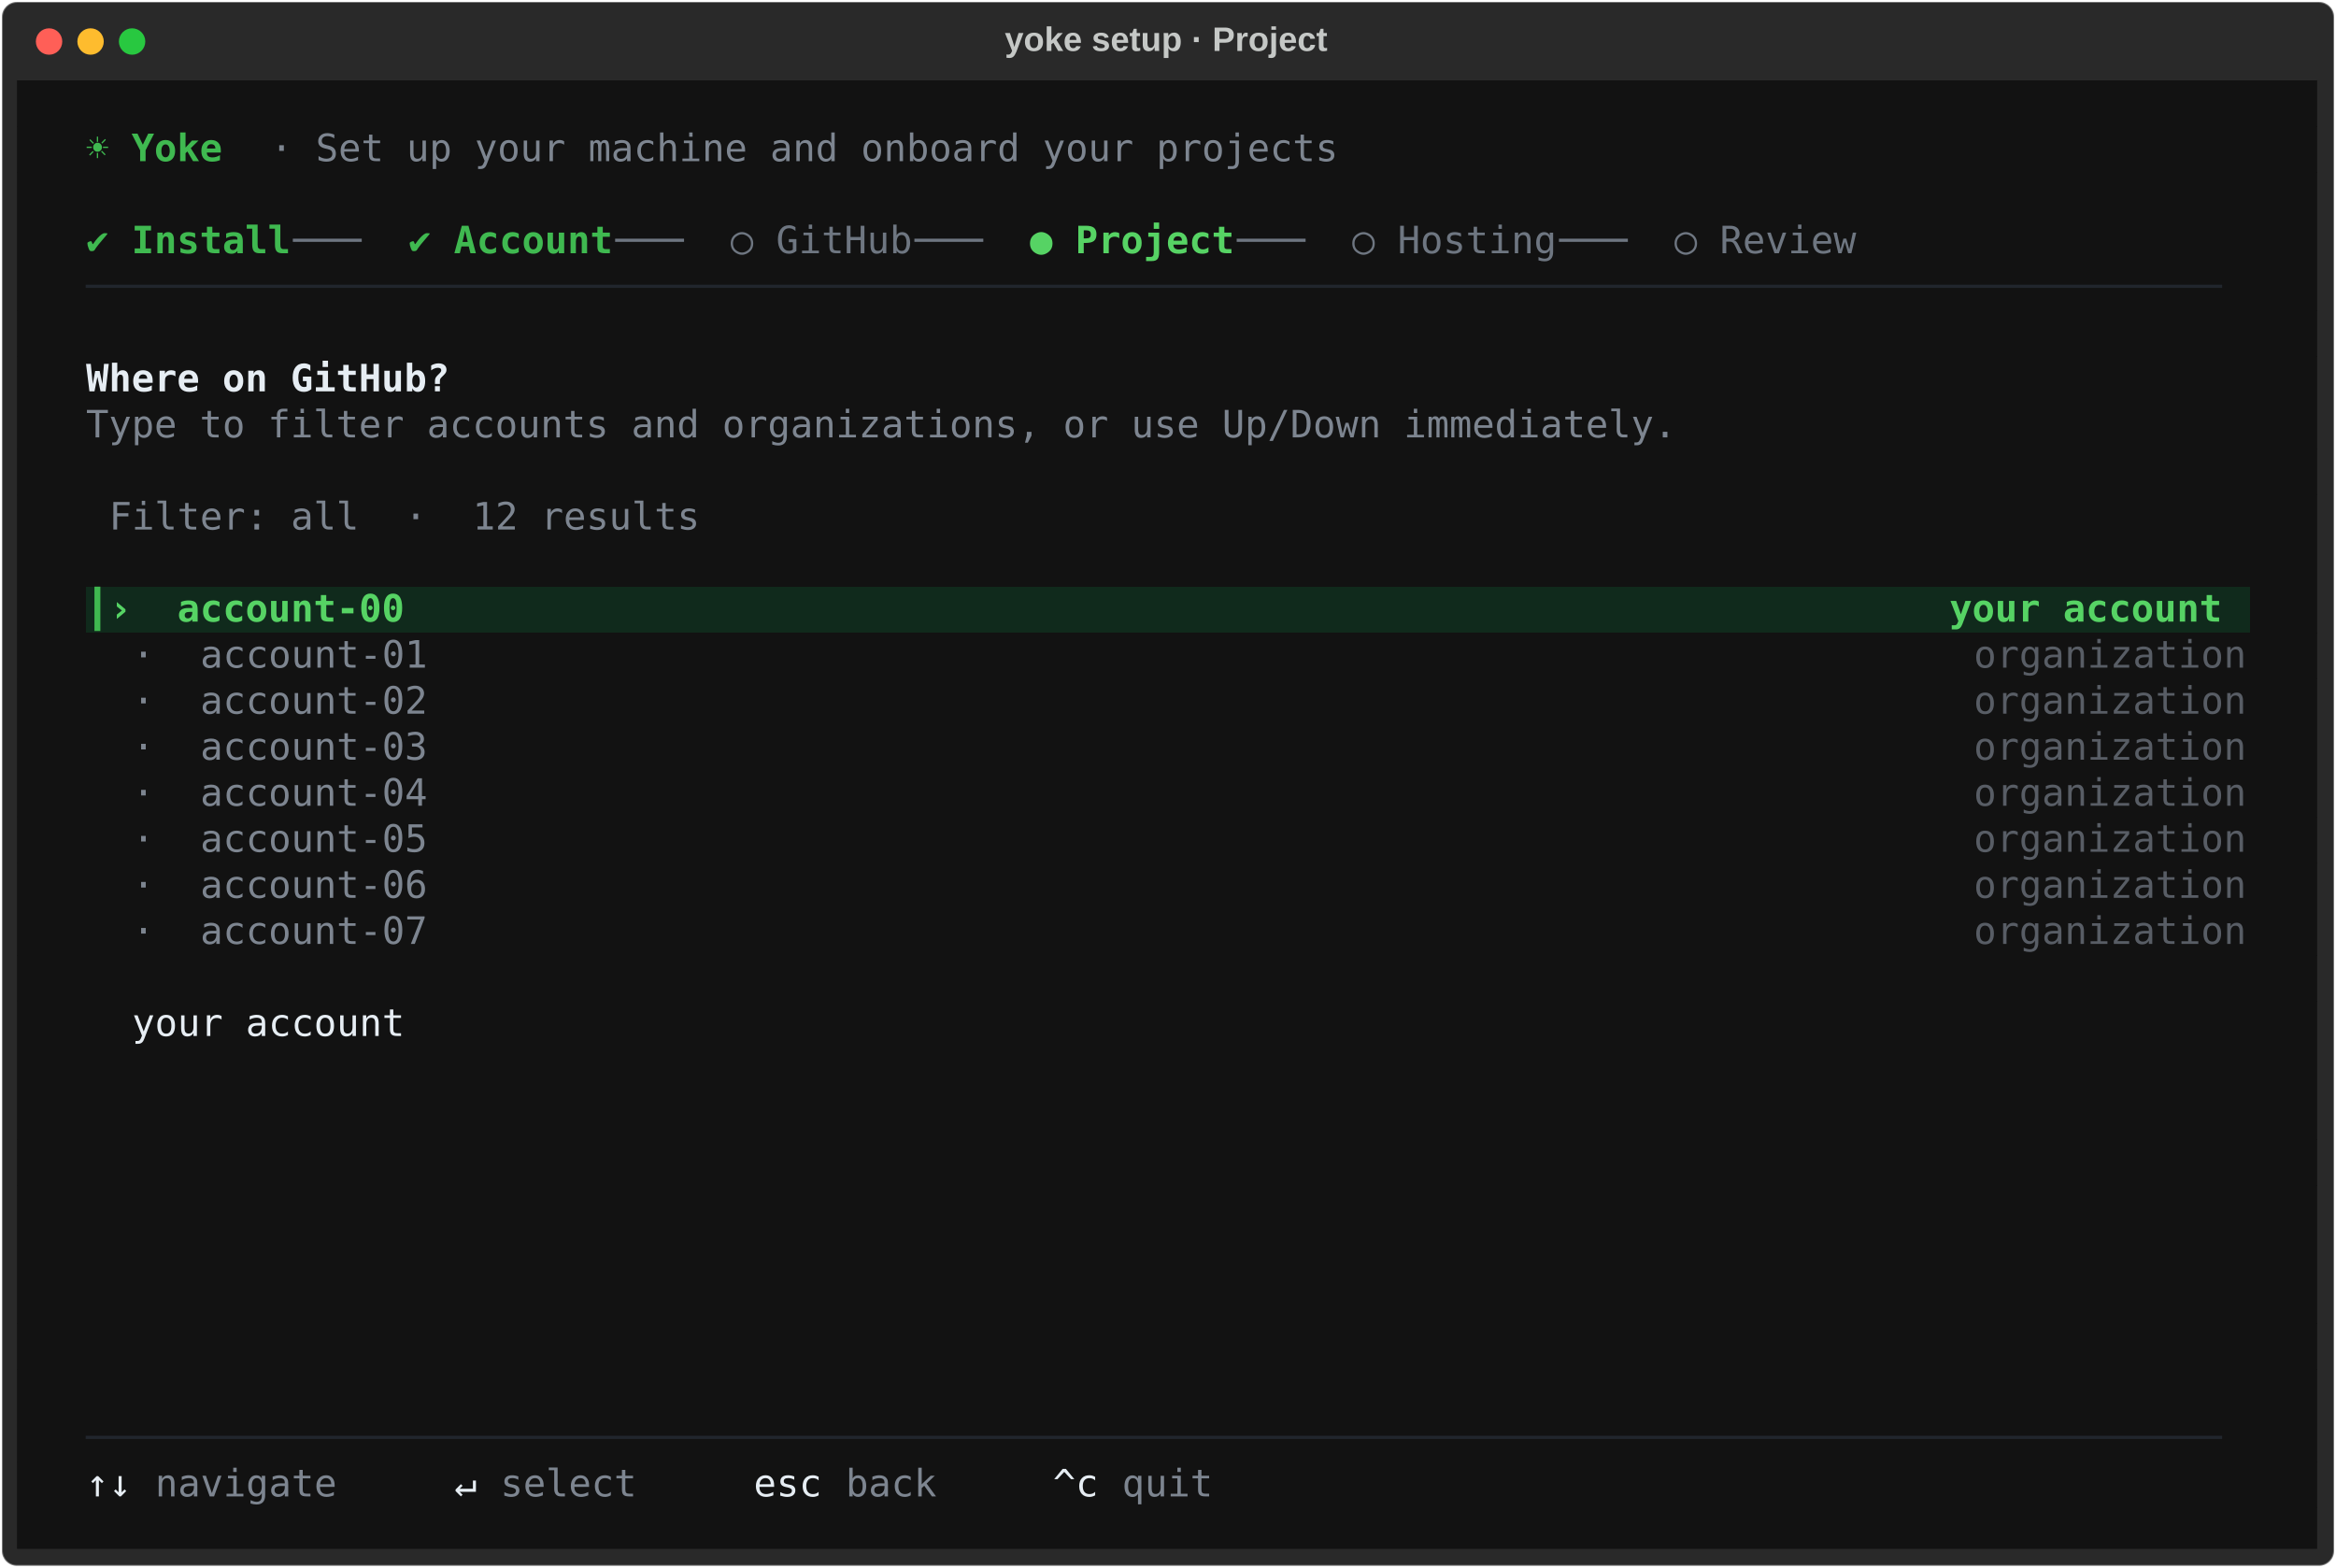
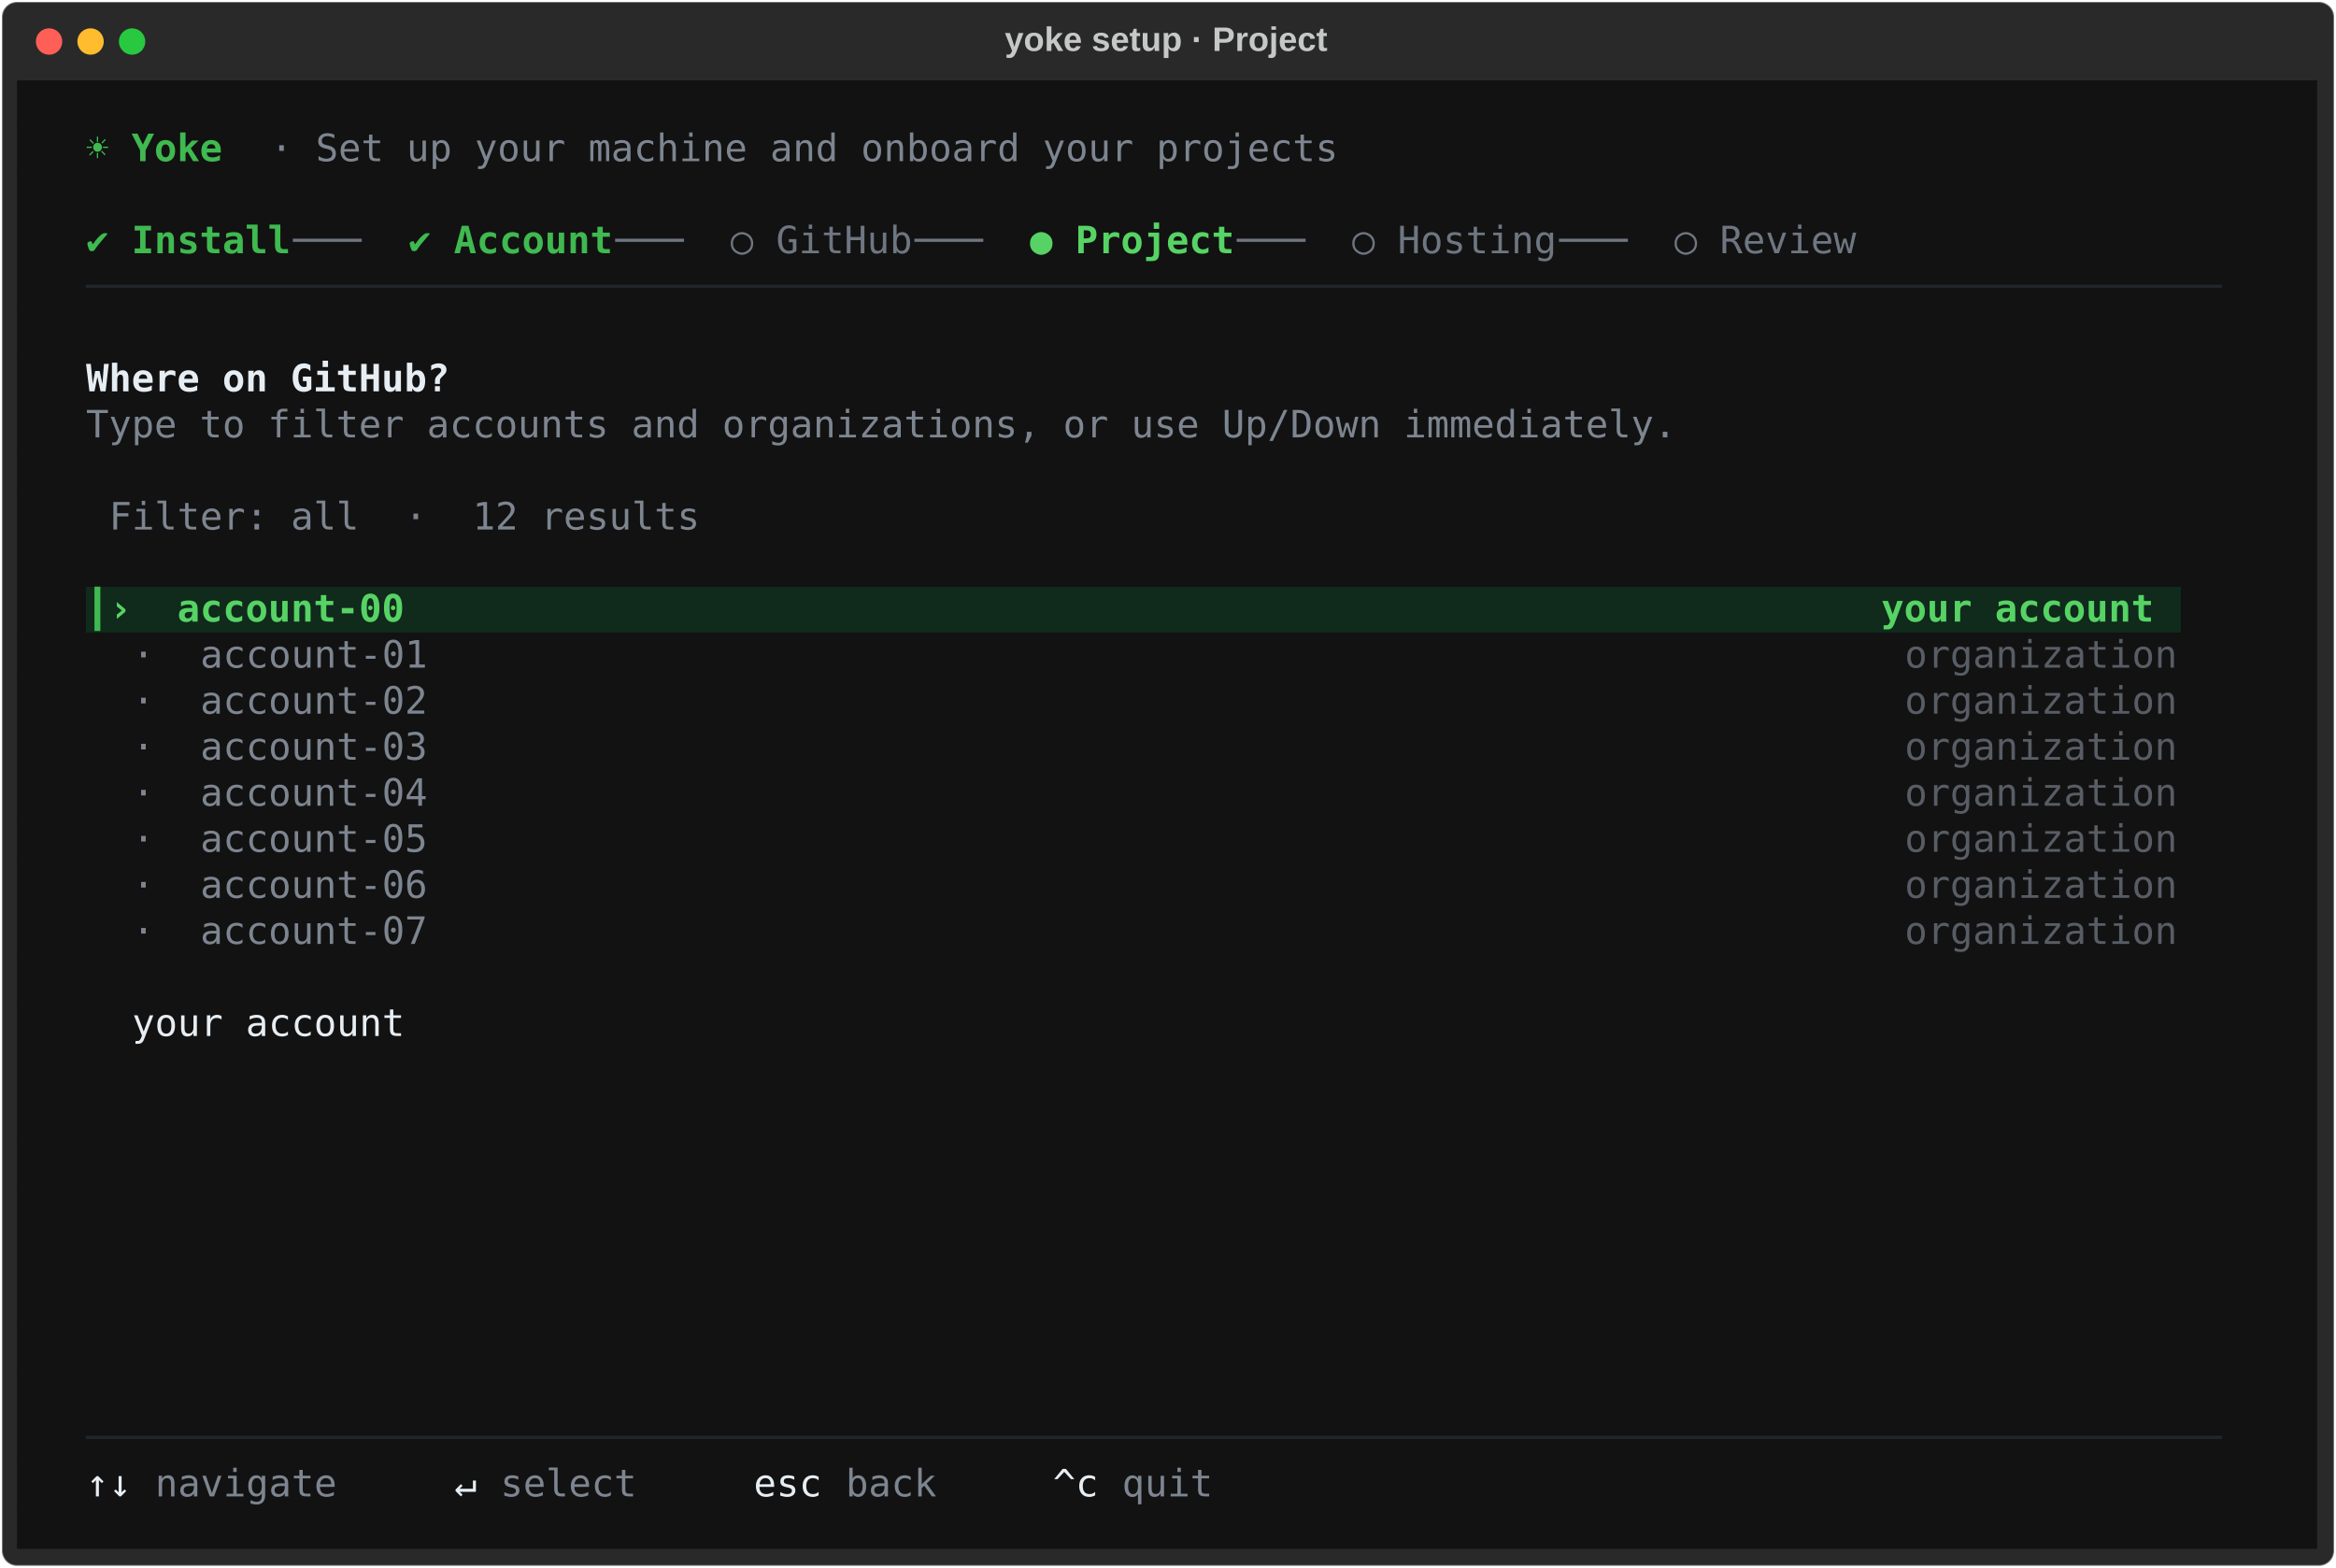
<svg xmlns="http://www.w3.org/2000/svg" class="rich-terminal" viewBox="0 0 1238 830.8">
  <style>

    @font-face {
        font-family: "Fira Code";
        src: local("FiraCode-Regular"),
                url("https://cdnjs.cloudflare.com/ajax/libs/firacode/{{VERSION}}/woff2/FiraCode-Regular.woff2") format("woff2"),
                url("https://cdnjs.cloudflare.com/ajax/libs/firacode/{{VERSION}}/woff/FiraCode-Regular.woff") format("woff");
        font-style: normal;
        font-weight: 400;
    }
    @font-face {
        font-family: "Fira Code";
        src: local("FiraCode-Bold"),
                url("https://cdnjs.cloudflare.com/ajax/libs/firacode/{{VERSION}}/woff2/FiraCode-Bold.woff2") format("woff2"),
                url("https://cdnjs.cloudflare.com/ajax/libs/firacode/{{VERSION}}/woff/FiraCode-Bold.woff") format("woff");
        font-style: bold;
        font-weight: 700;
    }

    .terminal-YOKE-matrix {
        font-family: Fira Code, monospace;
        font-size: 20px;
        line-height: 24.4px;
        font-variant-east-asian: full-width;
    }

    .terminal-YOKE-title {
        font-size: 18px;
        font-weight: bold;
        font-family: arial;
    }

.terminal-YOKE-r2 { fill: #3fb950;font-weight: bold }
.terminal-YOKE-r3 { fill: #e6edf3 }
.terminal-YOKE-r4 { fill: #7d8590 }
.terminal-YOKE-r5 { fill: #6e7681 }
.terminal-YOKE-r6 { fill: #56d364;font-weight: bold }
.terminal-YOKE-r7 { fill: #21262d }
.terminal-YOKE-r8 { fill: #e6edf3;font-weight: bold }
.terminal-YOKE-r9 { fill: #3fb950 }
.terminal-YOKE-r11 { fill: #585d65 }
    </style>
  <defs>
    <clipPath id="terminal-YOKE-clip-terminal">
      <rect x="0" y="0" width="1219.0" height="779.8" />
    </clipPath>
    <clipPath id="terminal-YOKE-line-0">
      <rect x="0" y="1.5" width="1220" height="24.65" />
    </clipPath>
    <clipPath id="terminal-YOKE-line-1">
      <rect x="0" y="25.9" width="1220" height="24.65" />
    </clipPath>
    <clipPath id="terminal-YOKE-line-2">
      <rect x="0" y="50.3" width="1220" height="24.65" />
    </clipPath>
    <clipPath id="terminal-YOKE-line-3">
      <rect x="0" y="74.7" width="1220" height="24.65" />
    </clipPath>
    <clipPath id="terminal-YOKE-line-4">
      <rect x="0" y="99.1" width="1220" height="24.65" />
    </clipPath>
    <clipPath id="terminal-YOKE-line-5">
      <rect x="0" y="123.5" width="1220" height="24.65" />
    </clipPath>
    <clipPath id="terminal-YOKE-line-6">
      <rect x="0" y="147.9" width="1220" height="24.65" />
    </clipPath>
    <clipPath id="terminal-YOKE-line-7">
      <rect x="0" y="172.3" width="1220" height="24.65" />
    </clipPath>
    <clipPath id="terminal-YOKE-line-8">
      <rect x="0" y="196.7" width="1220" height="24.65" />
    </clipPath>
    <clipPath id="terminal-YOKE-line-9">
      <rect x="0" y="221.1" width="1220" height="24.65" />
    </clipPath>
    <clipPath id="terminal-YOKE-line-10">
      <rect x="0" y="245.5" width="1220" height="24.65" />
    </clipPath>
    <clipPath id="terminal-YOKE-line-11">
      <rect x="0" y="269.9" width="1220" height="24.65" />
    </clipPath>
    <clipPath id="terminal-YOKE-line-12">
      <rect x="0" y="294.3" width="1220" height="24.65" />
    </clipPath>
    <clipPath id="terminal-YOKE-line-13">
      <rect x="0" y="318.7" width="1220" height="24.65" />
    </clipPath>
    <clipPath id="terminal-YOKE-line-14">
      <rect x="0" y="343.1" width="1220" height="24.65" />
    </clipPath>
    <clipPath id="terminal-YOKE-line-15">
      <rect x="0" y="367.5" width="1220" height="24.65" />
    </clipPath>
    <clipPath id="terminal-YOKE-line-16">
      <rect x="0" y="391.9" width="1220" height="24.65" />
    </clipPath>
    <clipPath id="terminal-YOKE-line-17">
      <rect x="0" y="416.3" width="1220" height="24.65" />
    </clipPath>
    <clipPath id="terminal-YOKE-line-18">
      <rect x="0" y="440.7" width="1220" height="24.65" />
    </clipPath>
    <clipPath id="terminal-YOKE-line-19">
      <rect x="0" y="465.1" width="1220" height="24.65" />
    </clipPath>
    <clipPath id="terminal-YOKE-line-20">
      <rect x="0" y="489.5" width="1220" height="24.65" />
    </clipPath>
    <clipPath id="terminal-YOKE-line-21">
      <rect x="0" y="513.9" width="1220" height="24.65" />
    </clipPath>
    <clipPath id="terminal-YOKE-line-22">
      <rect x="0" y="538.3" width="1220" height="24.65" />
    </clipPath>
    <clipPath id="terminal-YOKE-line-23">
      <rect x="0" y="562.7" width="1220" height="24.65" />
    </clipPath>
    <clipPath id="terminal-YOKE-line-24">
      <rect x="0" y="587.1" width="1220" height="24.65" />
    </clipPath>
    <clipPath id="terminal-YOKE-line-25">
      <rect x="0" y="611.5" width="1220" height="24.65" />
    </clipPath>
    <clipPath id="terminal-YOKE-line-26">
      <rect x="0" y="635.9" width="1220" height="24.65" />
    </clipPath>
    <clipPath id="terminal-YOKE-line-27">
      <rect x="0" y="660.3" width="1220" height="24.65" />
    </clipPath>
    <clipPath id="terminal-YOKE-line-28">
      <rect x="0" y="684.7" width="1220" height="24.65" />
    </clipPath>
    <clipPath id="terminal-YOKE-line-29">
      <rect x="0" y="709.1" width="1220" height="24.65" />
    </clipPath>
    <clipPath id="terminal-YOKE-line-30">
      <rect x="0" y="733.5" width="1220" height="24.65" />
    </clipPath>
  </defs>
  <rect fill="#292929" stroke="rgba(255,255,255,0.35)" stroke-width="1" x="1" y="1" width="1236" height="828.8" rx="8" />
  <text class="terminal-YOKE-title" fill="#c5c8c6" text-anchor="middle" x="618" y="27">yoke setup · Project</text>
  <g transform="translate(26,22)">
    <circle cx="0" cy="0" r="7" fill="#ff5f57" />
    <circle cx="22" cy="0" r="7" fill="#febc2e" />
    <circle cx="44" cy="0" r="7" fill="#28c840" />
  </g>
  <g transform="translate(9, 41)" clip-path="url(#terminal-YOKE-clip-terminal)">
    <rect fill="#121212" x="0" y="1.5" width="1220" height="24.65" shape-rendering="crispEdges" />
    <rect fill="#121212" x="0" y="25.9" width="36.6" height="24.65" shape-rendering="crispEdges" />
    <rect fill="#121212" x="36.6" y="25.9" width="73.2" height="24.65" shape-rendering="crispEdges" />
    <rect fill="#121212" x="109.8" y="25.9" width="24.4" height="24.65" shape-rendering="crispEdges" />
    <rect fill="#121212" x="134.2" y="25.9" width="573.4" height="24.65" shape-rendering="crispEdges" />
-     <rect fill="#121212" x="707.6" y="25.9" width="512.4" height="24.65" shape-rendering="crispEdges" />
+     <rect fill="#121212" x="707.6" y="25.9" width="475.8" height="24.65" shape-rendering="crispEdges" />
+     <rect fill="#121212" x="1183.4" y="25.9" width="36.6" height="24.65" shape-rendering="crispEdges" />
    <rect fill="#121212" x="0" y="50.3" width="1220" height="24.65" shape-rendering="crispEdges" />
    <rect fill="#121212" x="0" y="74.7" width="36.6" height="24.65" shape-rendering="crispEdges" />
    <rect fill="#121212" x="36.6" y="74.7" width="109.8" height="24.65" shape-rendering="crispEdges" />
    <rect fill="#121212" x="146.4" y="74.7" width="61" height="24.65" shape-rendering="crispEdges" />
    <rect fill="#121212" x="207.4" y="74.7" width="109.8" height="24.65" shape-rendering="crispEdges" />
    <rect fill="#121212" x="317.2" y="74.7" width="61" height="24.65" shape-rendering="crispEdges" />
    <rect fill="#121212" x="378.2" y="74.7" width="97.6" height="24.65" shape-rendering="crispEdges" />
    <rect fill="#121212" x="475.8" y="74.7" width="61" height="24.65" shape-rendering="crispEdges" />
    <rect fill="#121212" x="536.8" y="74.7" width="109.8" height="24.65" shape-rendering="crispEdges" />
    <rect fill="#121212" x="646.6" y="74.7" width="61" height="24.65" shape-rendering="crispEdges" />
    <rect fill="#121212" x="707.6" y="74.7" width="109.8" height="24.65" shape-rendering="crispEdges" />
    <rect fill="#121212" x="817.4" y="74.7" width="61" height="24.65" shape-rendering="crispEdges" />
    <rect fill="#121212" x="878.4" y="74.7" width="97.6" height="24.65" shape-rendering="crispEdges" />
-     <rect fill="#121212" x="976" y="74.7" width="244" height="24.65" shape-rendering="crispEdges" />
+     <rect fill="#121212" x="976" y="74.7" width="207.4" height="24.65" shape-rendering="crispEdges" />
+     <rect fill="#121212" x="1183.4" y="74.7" width="36.6" height="24.65" shape-rendering="crispEdges" />
    <rect fill="#121212" x="0" y="99.1" width="36.6" height="24.65" shape-rendering="crispEdges" />
    <rect fill="#121212" x="36.6" y="99.1" width="1146.8" height="24.65" shape-rendering="crispEdges" />
    <rect fill="#121212" x="1183.4" y="99.1" width="36.6" height="24.65" shape-rendering="crispEdges" />
    <rect fill="#121212" x="0" y="123.5" width="1220" height="24.65" shape-rendering="crispEdges" />
    <rect fill="#121212" x="0" y="147.9" width="36.6" height="24.65" shape-rendering="crispEdges" />
    <rect fill="#121212" x="36.6" y="147.9" width="195.2" height="24.65" shape-rendering="crispEdges" />
-     <rect fill="#121212" x="231.8" y="147.9" width="988.2" height="24.65" shape-rendering="crispEdges" />
+     <rect fill="#121212" x="231.8" y="147.9" width="951.6" height="24.65" shape-rendering="crispEdges" />
+     <rect fill="#121212" x="1183.4" y="147.9" width="36.6" height="24.65" shape-rendering="crispEdges" />
    <rect fill="#121212" x="0" y="172.3" width="36.6" height="24.65" shape-rendering="crispEdges" />
    <rect fill="#121212" x="36.6" y="172.3" width="854" height="24.65" shape-rendering="crispEdges" />
    <rect fill="#121212" x="890.6" y="172.3" width="292.8" height="24.65" shape-rendering="crispEdges" />
    <rect fill="#121212" x="1183.4" y="172.3" width="36.6" height="24.65" shape-rendering="crispEdges" />
    <rect fill="#121212" x="0" y="196.7" width="36.6" height="24.65" shape-rendering="crispEdges" />
    <rect fill="#121212" x="36.6" y="196.7" width="0" height="24.65" shape-rendering="crispEdges" />
-     <rect fill="#121212" x="36.6" y="196.7" width="1183.4" height="24.65" shape-rendering="crispEdges" />
+     <rect fill="#121212" x="36.6" y="196.7" width="1146.8" height="24.65" shape-rendering="crispEdges" />
+     <rect fill="#121212" x="1183.4" y="196.7" width="36.6" height="24.65" shape-rendering="crispEdges" />
    <rect fill="#121212" x="0" y="221.1" width="36.6" height="24.65" shape-rendering="crispEdges" />
    <rect fill="#121212" x="36.6" y="221.1" width="12.2" height="24.65" shape-rendering="crispEdges" />
    <rect fill="#121212" x="48.8" y="221.1" width="317.2" height="24.65" shape-rendering="crispEdges" />
-     <rect fill="#121212" x="366" y="221.1" width="817.4" height="24.65" shape-rendering="crispEdges" />
+     <rect fill="#121212" x="366" y="221.1" width="780.8" height="24.65" shape-rendering="crispEdges" />
+     <rect fill="#121212" x="1146.8" y="221.1" width="36.6" height="24.65" shape-rendering="crispEdges" />
    <rect fill="#121212" x="1183.4" y="221.1" width="36.6" height="24.65" shape-rendering="crispEdges" />
    <rect fill="#121212" x="0" y="245.5" width="36.6" height="24.65" shape-rendering="crispEdges" />
-     <rect fill="#121212" x="36.6" y="245.5" width="1146.8" height="24.65" shape-rendering="crispEdges" />
+     <rect fill="#121212" x="36.6" y="245.5" width="1110.2" height="24.65" shape-rendering="crispEdges" />
+     <rect fill="#121212" x="1146.8" y="245.5" width="36.6" height="24.65" shape-rendering="crispEdges" />
    <rect fill="#121212" x="1183.4" y="245.5" width="36.6" height="24.65" shape-rendering="crispEdges" />
    <rect fill="#121212" x="0" y="269.9" width="36.6" height="24.65" shape-rendering="crispEdges" />
    <rect fill="#102a1c" x="36.6" y="269.9" width="12.2" height="24.65" shape-rendering="crispEdges" />
-     <rect fill="#102a1c" x="48.8" y="269.9" width="1134.6" height="24.65" shape-rendering="crispEdges" />
+     <rect fill="#102a1c" x="48.8" y="269.9" width="1098" height="24.65" shape-rendering="crispEdges" />
+     <rect fill="#121212" x="1146.8" y="269.9" width="36.6" height="24.65" shape-rendering="crispEdges" />
    <rect fill="#121212" x="1183.4" y="269.9" width="36.6" height="24.65" shape-rendering="crispEdges" />
    <rect fill="#121212" x="0" y="294.3" width="36.6" height="24.65" shape-rendering="crispEdges" />
    <rect fill="#121212" x="36.6" y="294.3" width="12.2" height="24.65" shape-rendering="crispEdges" />
    <rect fill="#121212" x="48.8" y="294.3" width="12.2" height="24.65" shape-rendering="crispEdges" />
-     <rect fill="#121212" x="61" y="294.3" width="976" height="24.65" shape-rendering="crispEdges" />
-     <rect fill="#121212" x="1037" y="294.3" width="146.4" height="24.65" shape-rendering="crispEdges" />
+     <rect fill="#121212" x="61" y="294.3" width="939.4" height="24.65" shape-rendering="crispEdges" />
+     <rect fill="#121212" x="1000.4" y="294.3" width="146.4" height="24.65" shape-rendering="crispEdges" />
+     <rect fill="#121212" x="1146.8" y="294.3" width="36.6" height="24.65" shape-rendering="crispEdges" />
    <rect fill="#121212" x="1183.4" y="294.3" width="36.6" height="24.65" shape-rendering="crispEdges" />
    <rect fill="#121212" x="0" y="318.7" width="36.6" height="24.65" shape-rendering="crispEdges" />
    <rect fill="#121212" x="36.6" y="318.7" width="12.2" height="24.65" shape-rendering="crispEdges" />
    <rect fill="#121212" x="48.8" y="318.7" width="12.2" height="24.65" shape-rendering="crispEdges" />
-     <rect fill="#121212" x="61" y="318.7" width="976" height="24.65" shape-rendering="crispEdges" />
-     <rect fill="#121212" x="1037" y="318.7" width="146.4" height="24.65" shape-rendering="crispEdges" />
+     <rect fill="#121212" x="61" y="318.7" width="939.4" height="24.65" shape-rendering="crispEdges" />
+     <rect fill="#121212" x="1000.4" y="318.7" width="146.4" height="24.65" shape-rendering="crispEdges" />
+     <rect fill="#121212" x="1146.8" y="318.7" width="36.6" height="24.65" shape-rendering="crispEdges" />
    <rect fill="#121212" x="1183.4" y="318.7" width="36.6" height="24.65" shape-rendering="crispEdges" />
    <rect fill="#121212" x="0" y="343.1" width="36.6" height="24.65" shape-rendering="crispEdges" />
    <rect fill="#121212" x="36.6" y="343.1" width="12.2" height="24.65" shape-rendering="crispEdges" />
    <rect fill="#121212" x="48.8" y="343.1" width="12.2" height="24.65" shape-rendering="crispEdges" />
-     <rect fill="#121212" x="61" y="343.1" width="976" height="24.65" shape-rendering="crispEdges" />
-     <rect fill="#121212" x="1037" y="343.1" width="146.4" height="24.65" shape-rendering="crispEdges" />
+     <rect fill="#121212" x="61" y="343.1" width="939.4" height="24.65" shape-rendering="crispEdges" />
+     <rect fill="#121212" x="1000.4" y="343.1" width="146.4" height="24.65" shape-rendering="crispEdges" />
+     <rect fill="#121212" x="1146.8" y="343.1" width="36.6" height="24.65" shape-rendering="crispEdges" />
    <rect fill="#121212" x="1183.4" y="343.1" width="36.6" height="24.65" shape-rendering="crispEdges" />
    <rect fill="#121212" x="0" y="367.5" width="36.6" height="24.65" shape-rendering="crispEdges" />
    <rect fill="#121212" x="36.6" y="367.5" width="12.2" height="24.65" shape-rendering="crispEdges" />
    <rect fill="#121212" x="48.8" y="367.5" width="12.2" height="24.65" shape-rendering="crispEdges" />
-     <rect fill="#121212" x="61" y="367.5" width="976" height="24.65" shape-rendering="crispEdges" />
-     <rect fill="#121212" x="1037" y="367.5" width="146.4" height="24.65" shape-rendering="crispEdges" />
+     <rect fill="#121212" x="61" y="367.5" width="939.4" height="24.65" shape-rendering="crispEdges" />
+     <rect fill="#121212" x="1000.4" y="367.5" width="146.4" height="24.65" shape-rendering="crispEdges" />
+     <rect fill="#121212" x="1146.8" y="367.5" width="36.6" height="24.65" shape-rendering="crispEdges" />
    <rect fill="#121212" x="1183.4" y="367.5" width="36.6" height="24.65" shape-rendering="crispEdges" />
    <rect fill="#121212" x="0" y="391.9" width="36.6" height="24.65" shape-rendering="crispEdges" />
    <rect fill="#121212" x="36.6" y="391.9" width="12.2" height="24.65" shape-rendering="crispEdges" />
    <rect fill="#121212" x="48.8" y="391.9" width="12.2" height="24.65" shape-rendering="crispEdges" />
-     <rect fill="#121212" x="61" y="391.9" width="976" height="24.65" shape-rendering="crispEdges" />
-     <rect fill="#121212" x="1037" y="391.9" width="146.4" height="24.65" shape-rendering="crispEdges" />
+     <rect fill="#121212" x="61" y="391.9" width="939.4" height="24.65" shape-rendering="crispEdges" />
+     <rect fill="#121212" x="1000.4" y="391.9" width="146.4" height="24.65" shape-rendering="crispEdges" />
+     <rect fill="#121212" x="1146.8" y="391.9" width="36.6" height="24.65" shape-rendering="crispEdges" />
    <rect fill="#121212" x="1183.4" y="391.9" width="36.6" height="24.65" shape-rendering="crispEdges" />
    <rect fill="#121212" x="0" y="416.3" width="36.6" height="24.65" shape-rendering="crispEdges" />
    <rect fill="#121212" x="36.6" y="416.3" width="12.2" height="24.65" shape-rendering="crispEdges" />
    <rect fill="#121212" x="48.8" y="416.3" width="12.2" height="24.65" shape-rendering="crispEdges" />
-     <rect fill="#121212" x="61" y="416.3" width="976" height="24.65" shape-rendering="crispEdges" />
-     <rect fill="#121212" x="1037" y="416.3" width="146.4" height="24.65" shape-rendering="crispEdges" />
+     <rect fill="#121212" x="61" y="416.3" width="939.4" height="24.65" shape-rendering="crispEdges" />
+     <rect fill="#121212" x="1000.4" y="416.3" width="146.4" height="24.65" shape-rendering="crispEdges" />
+     <rect fill="#121212" x="1146.8" y="416.3" width="36.6" height="24.65" shape-rendering="crispEdges" />
    <rect fill="#121212" x="1183.4" y="416.3" width="36.6" height="24.65" shape-rendering="crispEdges" />
    <rect fill="#121212" x="0" y="440.7" width="36.6" height="24.65" shape-rendering="crispEdges" />
    <rect fill="#121212" x="36.6" y="440.7" width="12.2" height="24.65" shape-rendering="crispEdges" />
    <rect fill="#121212" x="48.8" y="440.7" width="12.2" height="24.65" shape-rendering="crispEdges" />
-     <rect fill="#121212" x="61" y="440.7" width="976" height="24.65" shape-rendering="crispEdges" />
-     <rect fill="#121212" x="1037" y="440.7" width="146.4" height="24.65" shape-rendering="crispEdges" />
+     <rect fill="#121212" x="61" y="440.7" width="939.4" height="24.65" shape-rendering="crispEdges" />
+     <rect fill="#121212" x="1000.4" y="440.7" width="146.4" height="24.65" shape-rendering="crispEdges" />
+     <rect fill="#121212" x="1146.8" y="440.7" width="36.6" height="24.65" shape-rendering="crispEdges" />
    <rect fill="#121212" x="1183.4" y="440.7" width="36.6" height="24.65" shape-rendering="crispEdges" />
    <rect fill="#121212" x="0" y="465.1" width="36.6" height="24.65" shape-rendering="crispEdges" />
-     <rect fill="#121212" x="36.6" y="465.1" width="1146.8" height="24.65" shape-rendering="crispEdges" />
+     <rect fill="#121212" x="36.6" y="465.1" width="1110.2" height="24.65" shape-rendering="crispEdges" />
+     <rect fill="#121212" x="1146.8" y="465.1" width="36.6" height="24.65" shape-rendering="crispEdges" />
    <rect fill="#121212" x="1183.4" y="465.1" width="36.6" height="24.65" shape-rendering="crispEdges" />
    <rect fill="#121212" x="0" y="489.5" width="36.6" height="24.65" shape-rendering="crispEdges" />
    <rect fill="#121212" x="36.6" y="489.5" width="24.4" height="24.65" shape-rendering="crispEdges" />
    <rect fill="#121212" x="61" y="489.5" width="146.4" height="24.65" shape-rendering="crispEdges" />
-     <rect fill="#121212" x="207.4" y="489.5" width="939.4" height="24.65" shape-rendering="crispEdges" />
+     <rect fill="#121212" x="207.4" y="489.5" width="902.8" height="24.65" shape-rendering="crispEdges" />
+     <rect fill="#121212" x="1110.2" y="489.5" width="36.6" height="24.65" shape-rendering="crispEdges" />
    <rect fill="#121212" x="1146.8" y="489.5" width="36.6" height="24.65" shape-rendering="crispEdges" />
    <rect fill="#121212" x="1183.4" y="489.5" width="36.6" height="24.65" shape-rendering="crispEdges" />
    <rect fill="#121212" x="0" y="513.9" width="36.6" height="24.65" shape-rendering="crispEdges" />
-     <rect fill="#121212" x="36.6" y="513.9" width="1183.4" height="24.65" shape-rendering="crispEdges" />
+     <rect fill="#121212" x="36.6" y="513.9" width="1146.8" height="24.65" shape-rendering="crispEdges" />
+     <rect fill="#121212" x="1183.4" y="513.9" width="36.6" height="24.65" shape-rendering="crispEdges" />
    <rect fill="#121212" x="0" y="538.3" width="36.6" height="24.65" shape-rendering="crispEdges" />
-     <rect fill="#121212" x="36.6" y="538.3" width="1183.4" height="24.65" shape-rendering="crispEdges" />
+     <rect fill="#121212" x="36.6" y="538.3" width="1146.8" height="24.65" shape-rendering="crispEdges" />
+     <rect fill="#121212" x="1183.4" y="538.3" width="36.6" height="24.65" shape-rendering="crispEdges" />
    <rect fill="#121212" x="0" y="562.7" width="36.6" height="24.65" shape-rendering="crispEdges" />
-     <rect fill="#121212" x="36.6" y="562.7" width="1183.4" height="24.65" shape-rendering="crispEdges" />
+     <rect fill="#121212" x="36.6" y="562.7" width="1146.8" height="24.65" shape-rendering="crispEdges" />
+     <rect fill="#121212" x="1183.4" y="562.7" width="36.6" height="24.65" shape-rendering="crispEdges" />
    <rect fill="#121212" x="0" y="587.1" width="36.6" height="24.65" shape-rendering="crispEdges" />
-     <rect fill="#121212" x="36.6" y="587.1" width="1183.4" height="24.65" shape-rendering="crispEdges" />
+     <rect fill="#121212" x="36.6" y="587.1" width="1146.8" height="24.65" shape-rendering="crispEdges" />
+     <rect fill="#121212" x="1183.4" y="587.1" width="36.6" height="24.65" shape-rendering="crispEdges" />
    <rect fill="#121212" x="0" y="611.5" width="36.6" height="24.65" shape-rendering="crispEdges" />
-     <rect fill="#121212" x="36.6" y="611.5" width="1183.4" height="24.65" shape-rendering="crispEdges" />
+     <rect fill="#121212" x="36.6" y="611.5" width="1146.8" height="24.65" shape-rendering="crispEdges" />
+     <rect fill="#121212" x="1183.4" y="611.5" width="36.6" height="24.65" shape-rendering="crispEdges" />
    <rect fill="#121212" x="0" y="635.9" width="36.6" height="24.65" shape-rendering="crispEdges" />
-     <rect fill="#121212" x="36.6" y="635.9" width="1183.4" height="24.65" shape-rendering="crispEdges" />
+     <rect fill="#121212" x="36.6" y="635.9" width="1146.8" height="24.65" shape-rendering="crispEdges" />
+     <rect fill="#121212" x="1183.4" y="635.9" width="36.6" height="24.65" shape-rendering="crispEdges" />
    <rect fill="#121212" x="0" y="660.3" width="36.6" height="24.65" shape-rendering="crispEdges" />
-     <rect fill="#121212" x="36.6" y="660.3" width="1183.4" height="24.65" shape-rendering="crispEdges" />
+     <rect fill="#121212" x="36.6" y="660.3" width="1146.8" height="24.65" shape-rendering="crispEdges" />
+     <rect fill="#121212" x="1183.4" y="660.3" width="36.6" height="24.65" shape-rendering="crispEdges" />
    <rect fill="#121212" x="0" y="684.7" width="36.6" height="24.65" shape-rendering="crispEdges" />
-     <rect fill="#121212" x="36.6" y="684.7" width="1183.4" height="24.65" shape-rendering="crispEdges" />
+     <rect fill="#121212" x="36.6" y="684.7" width="1146.8" height="24.65" shape-rendering="crispEdges" />
+     <rect fill="#121212" x="1183.4" y="684.7" width="36.6" height="24.65" shape-rendering="crispEdges" />
    <rect fill="#121212" x="0" y="709.1" width="36.6" height="24.65" shape-rendering="crispEdges" />
    <rect fill="#121212" x="36.6" y="709.1" width="1146.8" height="24.65" shape-rendering="crispEdges" />
    <rect fill="#121212" x="1183.4" y="709.1" width="36.6" height="24.65" shape-rendering="crispEdges" />
    <rect fill="#121212" x="0" y="733.5" width="36.6" height="24.65" shape-rendering="crispEdges" />
    <rect fill="#121212" x="36.6" y="733.5" width="24.4" height="24.65" shape-rendering="crispEdges" />
    <rect fill="#121212" x="61" y="733.5" width="12.2" height="24.65" shape-rendering="crispEdges" />
    <rect fill="#121212" x="73.2" y="733.5" width="97.6" height="24.65" shape-rendering="crispEdges" />
    <rect fill="#121212" x="170.8" y="733.5" width="61" height="24.65" shape-rendering="crispEdges" />
    <rect fill="#121212" x="231.8" y="733.5" width="12.2" height="24.65" shape-rendering="crispEdges" />
    <rect fill="#121212" x="244" y="733.5" width="12.2" height="24.65" shape-rendering="crispEdges" />
    <rect fill="#121212" x="256.2" y="733.5" width="73.2" height="24.65" shape-rendering="crispEdges" />
    <rect fill="#121212" x="329.4" y="733.5" width="61" height="24.65" shape-rendering="crispEdges" />
    <rect fill="#121212" x="390.4" y="733.5" width="36.6" height="24.65" shape-rendering="crispEdges" />
    <rect fill="#121212" x="427" y="733.5" width="12.2" height="24.65" shape-rendering="crispEdges" />
    <rect fill="#121212" x="439.2" y="733.5" width="48.8" height="24.65" shape-rendering="crispEdges" />
    <rect fill="#121212" x="488" y="733.5" width="61" height="24.65" shape-rendering="crispEdges" />
    <rect fill="#121212" x="549" y="733.5" width="24.4" height="24.65" shape-rendering="crispEdges" />
    <rect fill="#121212" x="573.4" y="733.5" width="12.2" height="24.65" shape-rendering="crispEdges" />
    <rect fill="#121212" x="585.6" y="733.5" width="48.8" height="24.65" shape-rendering="crispEdges" />
-     <rect fill="#121212" x="634.4" y="733.5" width="585.6" height="24.65" shape-rendering="crispEdges" />
+     <rect fill="#121212" x="634.4" y="733.5" width="549" height="24.65" shape-rendering="crispEdges" />
+     <rect fill="#121212" x="1183.4" y="733.5" width="36.6" height="24.65" shape-rendering="crispEdges" />
    <rect fill="#121212" x="0" y="757.9" width="1220" height="24.65" shape-rendering="crispEdges" />
    <g class="terminal-YOKE-matrix">
      <text class="terminal-YOKE-r2" x="36.6" y="44.4" textLength="73.2" clip-path="url(#terminal-YOKE-line-1)">☀ Yoke</text>
      <text class="terminal-YOKE-r4" x="134.2" y="44.4" textLength="573.4" clip-path="url(#terminal-YOKE-line-1)">· Set up your machine and onboard your projects</text>
      <text class="terminal-YOKE-r2" x="36.6" y="93.2" textLength="109.8" clip-path="url(#terminal-YOKE-line-3)">✔ Install</text>
      <text class="terminal-YOKE-r5" x="146.4" y="93.2" textLength="61" clip-path="url(#terminal-YOKE-line-3)"> ─── </text>
      <text class="terminal-YOKE-r2" x="207.4" y="93.2" textLength="109.8" clip-path="url(#terminal-YOKE-line-3)">✔ Account</text>
      <text class="terminal-YOKE-r5" x="317.2" y="93.2" textLength="61" clip-path="url(#terminal-YOKE-line-3)"> ─── </text>
      <text class="terminal-YOKE-r5" x="378.2" y="93.2" textLength="97.6" clip-path="url(#terminal-YOKE-line-3)">○ GitHub</text>
      <text class="terminal-YOKE-r5" x="475.8" y="93.2" textLength="61" clip-path="url(#terminal-YOKE-line-3)"> ─── </text>
      <text class="terminal-YOKE-r6" x="536.8" y="93.2" textLength="109.8" clip-path="url(#terminal-YOKE-line-3)">● Project</text>
      <text class="terminal-YOKE-r5" x="646.6" y="93.2" textLength="61" clip-path="url(#terminal-YOKE-line-3)"> ─── </text>
      <text class="terminal-YOKE-r5" x="707.6" y="93.2" textLength="109.8" clip-path="url(#terminal-YOKE-line-3)">○ Hosting</text>
      <text class="terminal-YOKE-r5" x="817.4" y="93.2" textLength="61" clip-path="url(#terminal-YOKE-line-3)"> ─── </text>
      <text class="terminal-YOKE-r5" x="878.4" y="93.2" textLength="97.6" clip-path="url(#terminal-YOKE-line-3)">○ Review</text>
      <text class="terminal-YOKE-r7" x="36.6" y="117.6" textLength="1146.8" clip-path="url(#terminal-YOKE-line-4)">──────────────────────────────────────────────────────────────────────────────────────────────</text>
      <text class="terminal-YOKE-r8" x="36.6" y="166.4" textLength="195.2" clip-path="url(#terminal-YOKE-line-6)">Where on GitHub?</text>
      <text class="terminal-YOKE-r4" x="36.6" y="190.8" textLength="854" clip-path="url(#terminal-YOKE-line-7)">Type to filter accounts and organizations, or use Up/Down immediately.</text>
      <text class="terminal-YOKE-r4" x="48.8" y="239.6" textLength="317.2" clip-path="url(#terminal-YOKE-line-9)">Filter: all  ·  12 results</text>
      <text class="terminal-YOKE-r9" x="36.6" y="288.4" textLength="12.2" clip-path="url(#terminal-YOKE-line-11)">┃</text>
-       <text class="terminal-YOKE-r6" x="48.8" y="288.4" textLength="1134.6" clip-path="url(#terminal-YOKE-line-11)">›  account-00                                                                    your account</text>
-       <text class="terminal-YOKE-r4" x="61" y="312.8" textLength="976" clip-path="url(#terminal-YOKE-line-12)">·  account-01                                                                   </text>
-       <text class="terminal-YOKE-r11" x="1037" y="312.8" textLength="146.4" clip-path="url(#terminal-YOKE-line-12)">organization</text>
-       <text class="terminal-YOKE-r4" x="61" y="337.2" textLength="976" clip-path="url(#terminal-YOKE-line-13)">·  account-02                                                                   </text>
-       <text class="terminal-YOKE-r11" x="1037" y="337.2" textLength="146.4" clip-path="url(#terminal-YOKE-line-13)">organization</text>
-       <text class="terminal-YOKE-r4" x="61" y="361.6" textLength="976" clip-path="url(#terminal-YOKE-line-14)">·  account-03                                                                   </text>
-       <text class="terminal-YOKE-r11" x="1037" y="361.6" textLength="146.4" clip-path="url(#terminal-YOKE-line-14)">organization</text>
-       <text class="terminal-YOKE-r4" x="61" y="386" textLength="976" clip-path="url(#terminal-YOKE-line-15)">·  account-04                                                                   </text>
-       <text class="terminal-YOKE-r11" x="1037" y="386" textLength="146.4" clip-path="url(#terminal-YOKE-line-15)">organization</text>
-       <text class="terminal-YOKE-r4" x="61" y="410.4" textLength="976" clip-path="url(#terminal-YOKE-line-16)">·  account-05                                                                   </text>
-       <text class="terminal-YOKE-r11" x="1037" y="410.4" textLength="146.4" clip-path="url(#terminal-YOKE-line-16)">organization</text>
-       <text class="terminal-YOKE-r4" x="61" y="434.8" textLength="976" clip-path="url(#terminal-YOKE-line-17)">·  account-06                                                                   </text>
-       <text class="terminal-YOKE-r11" x="1037" y="434.8" textLength="146.4" clip-path="url(#terminal-YOKE-line-17)">organization</text>
-       <text class="terminal-YOKE-r4" x="61" y="459.2" textLength="976" clip-path="url(#terminal-YOKE-line-18)">·  account-07                                                                   </text>
-       <text class="terminal-YOKE-r11" x="1037" y="459.2" textLength="146.4" clip-path="url(#terminal-YOKE-line-18)">organization</text>
+       <text class="terminal-YOKE-r6" x="48.8" y="288.4" textLength="1098" clip-path="url(#terminal-YOKE-line-11)">›  account-00                                                                 your account</text>
+       <text class="terminal-YOKE-r4" x="61" y="312.8" textLength="939.4" clip-path="url(#terminal-YOKE-line-12)">·  account-01                                                                </text>
+       <text class="terminal-YOKE-r11" x="1000.4" y="312.8" textLength="146.4" clip-path="url(#terminal-YOKE-line-12)">organization</text>
+       <text class="terminal-YOKE-r4" x="61" y="337.2" textLength="939.4" clip-path="url(#terminal-YOKE-line-13)">·  account-02                                                                </text>
+       <text class="terminal-YOKE-r11" x="1000.4" y="337.2" textLength="146.4" clip-path="url(#terminal-YOKE-line-13)">organization</text>
+       <text class="terminal-YOKE-r4" x="61" y="361.6" textLength="939.4" clip-path="url(#terminal-YOKE-line-14)">·  account-03                                                                </text>
+       <text class="terminal-YOKE-r11" x="1000.4" y="361.6" textLength="146.4" clip-path="url(#terminal-YOKE-line-14)">organization</text>
+       <text class="terminal-YOKE-r4" x="61" y="386" textLength="939.4" clip-path="url(#terminal-YOKE-line-15)">·  account-04                                                                </text>
+       <text class="terminal-YOKE-r11" x="1000.4" y="386" textLength="146.4" clip-path="url(#terminal-YOKE-line-15)">organization</text>
+       <text class="terminal-YOKE-r4" x="61" y="410.4" textLength="939.4" clip-path="url(#terminal-YOKE-line-16)">·  account-05                                                                </text>
+       <text class="terminal-YOKE-r11" x="1000.4" y="410.4" textLength="146.4" clip-path="url(#terminal-YOKE-line-16)">organization</text>
+       <text class="terminal-YOKE-r4" x="61" y="434.8" textLength="939.4" clip-path="url(#terminal-YOKE-line-17)">·  account-06                                                                </text>
+       <text class="terminal-YOKE-r11" x="1000.4" y="434.8" textLength="146.4" clip-path="url(#terminal-YOKE-line-17)">organization</text>
+       <text class="terminal-YOKE-r4" x="61" y="459.2" textLength="939.4" clip-path="url(#terminal-YOKE-line-18)">·  account-07                                                                </text>
+       <text class="terminal-YOKE-r11" x="1000.4" y="459.2" textLength="146.4" clip-path="url(#terminal-YOKE-line-18)">organization</text>
      <text class="terminal-YOKE-r3" x="61" y="508" textLength="146.4" clip-path="url(#terminal-YOKE-line-20)">your account</text>
      <text class="terminal-YOKE-r7" x="36.6" y="727.6" textLength="1146.8" clip-path="url(#terminal-YOKE-line-29)">──────────────────────────────────────────────────────────────────────────────────────────────</text>
      <text class="terminal-YOKE-r3" x="36.6" y="752" textLength="24.4" clip-path="url(#terminal-YOKE-line-30)">↑↓</text>
      <text class="terminal-YOKE-r4" x="73.2" y="752" textLength="97.6" clip-path="url(#terminal-YOKE-line-30)">navigate</text>
      <text class="terminal-YOKE-r3" x="231.8" y="752" textLength="12.2" clip-path="url(#terminal-YOKE-line-30)">↵</text>
      <text class="terminal-YOKE-r4" x="256.2" y="752" textLength="73.2" clip-path="url(#terminal-YOKE-line-30)">select</text>
      <text class="terminal-YOKE-r3" x="390.4" y="752" textLength="36.6" clip-path="url(#terminal-YOKE-line-30)">esc</text>
      <text class="terminal-YOKE-r4" x="439.2" y="752" textLength="48.8" clip-path="url(#terminal-YOKE-line-30)">back</text>
      <text class="terminal-YOKE-r3" x="549" y="752" textLength="24.4" clip-path="url(#terminal-YOKE-line-30)">^c</text>
      <text class="terminal-YOKE-r4" x="585.6" y="752" textLength="48.8" clip-path="url(#terminal-YOKE-line-30)">quit</text>
    </g>
  </g>
</svg>
